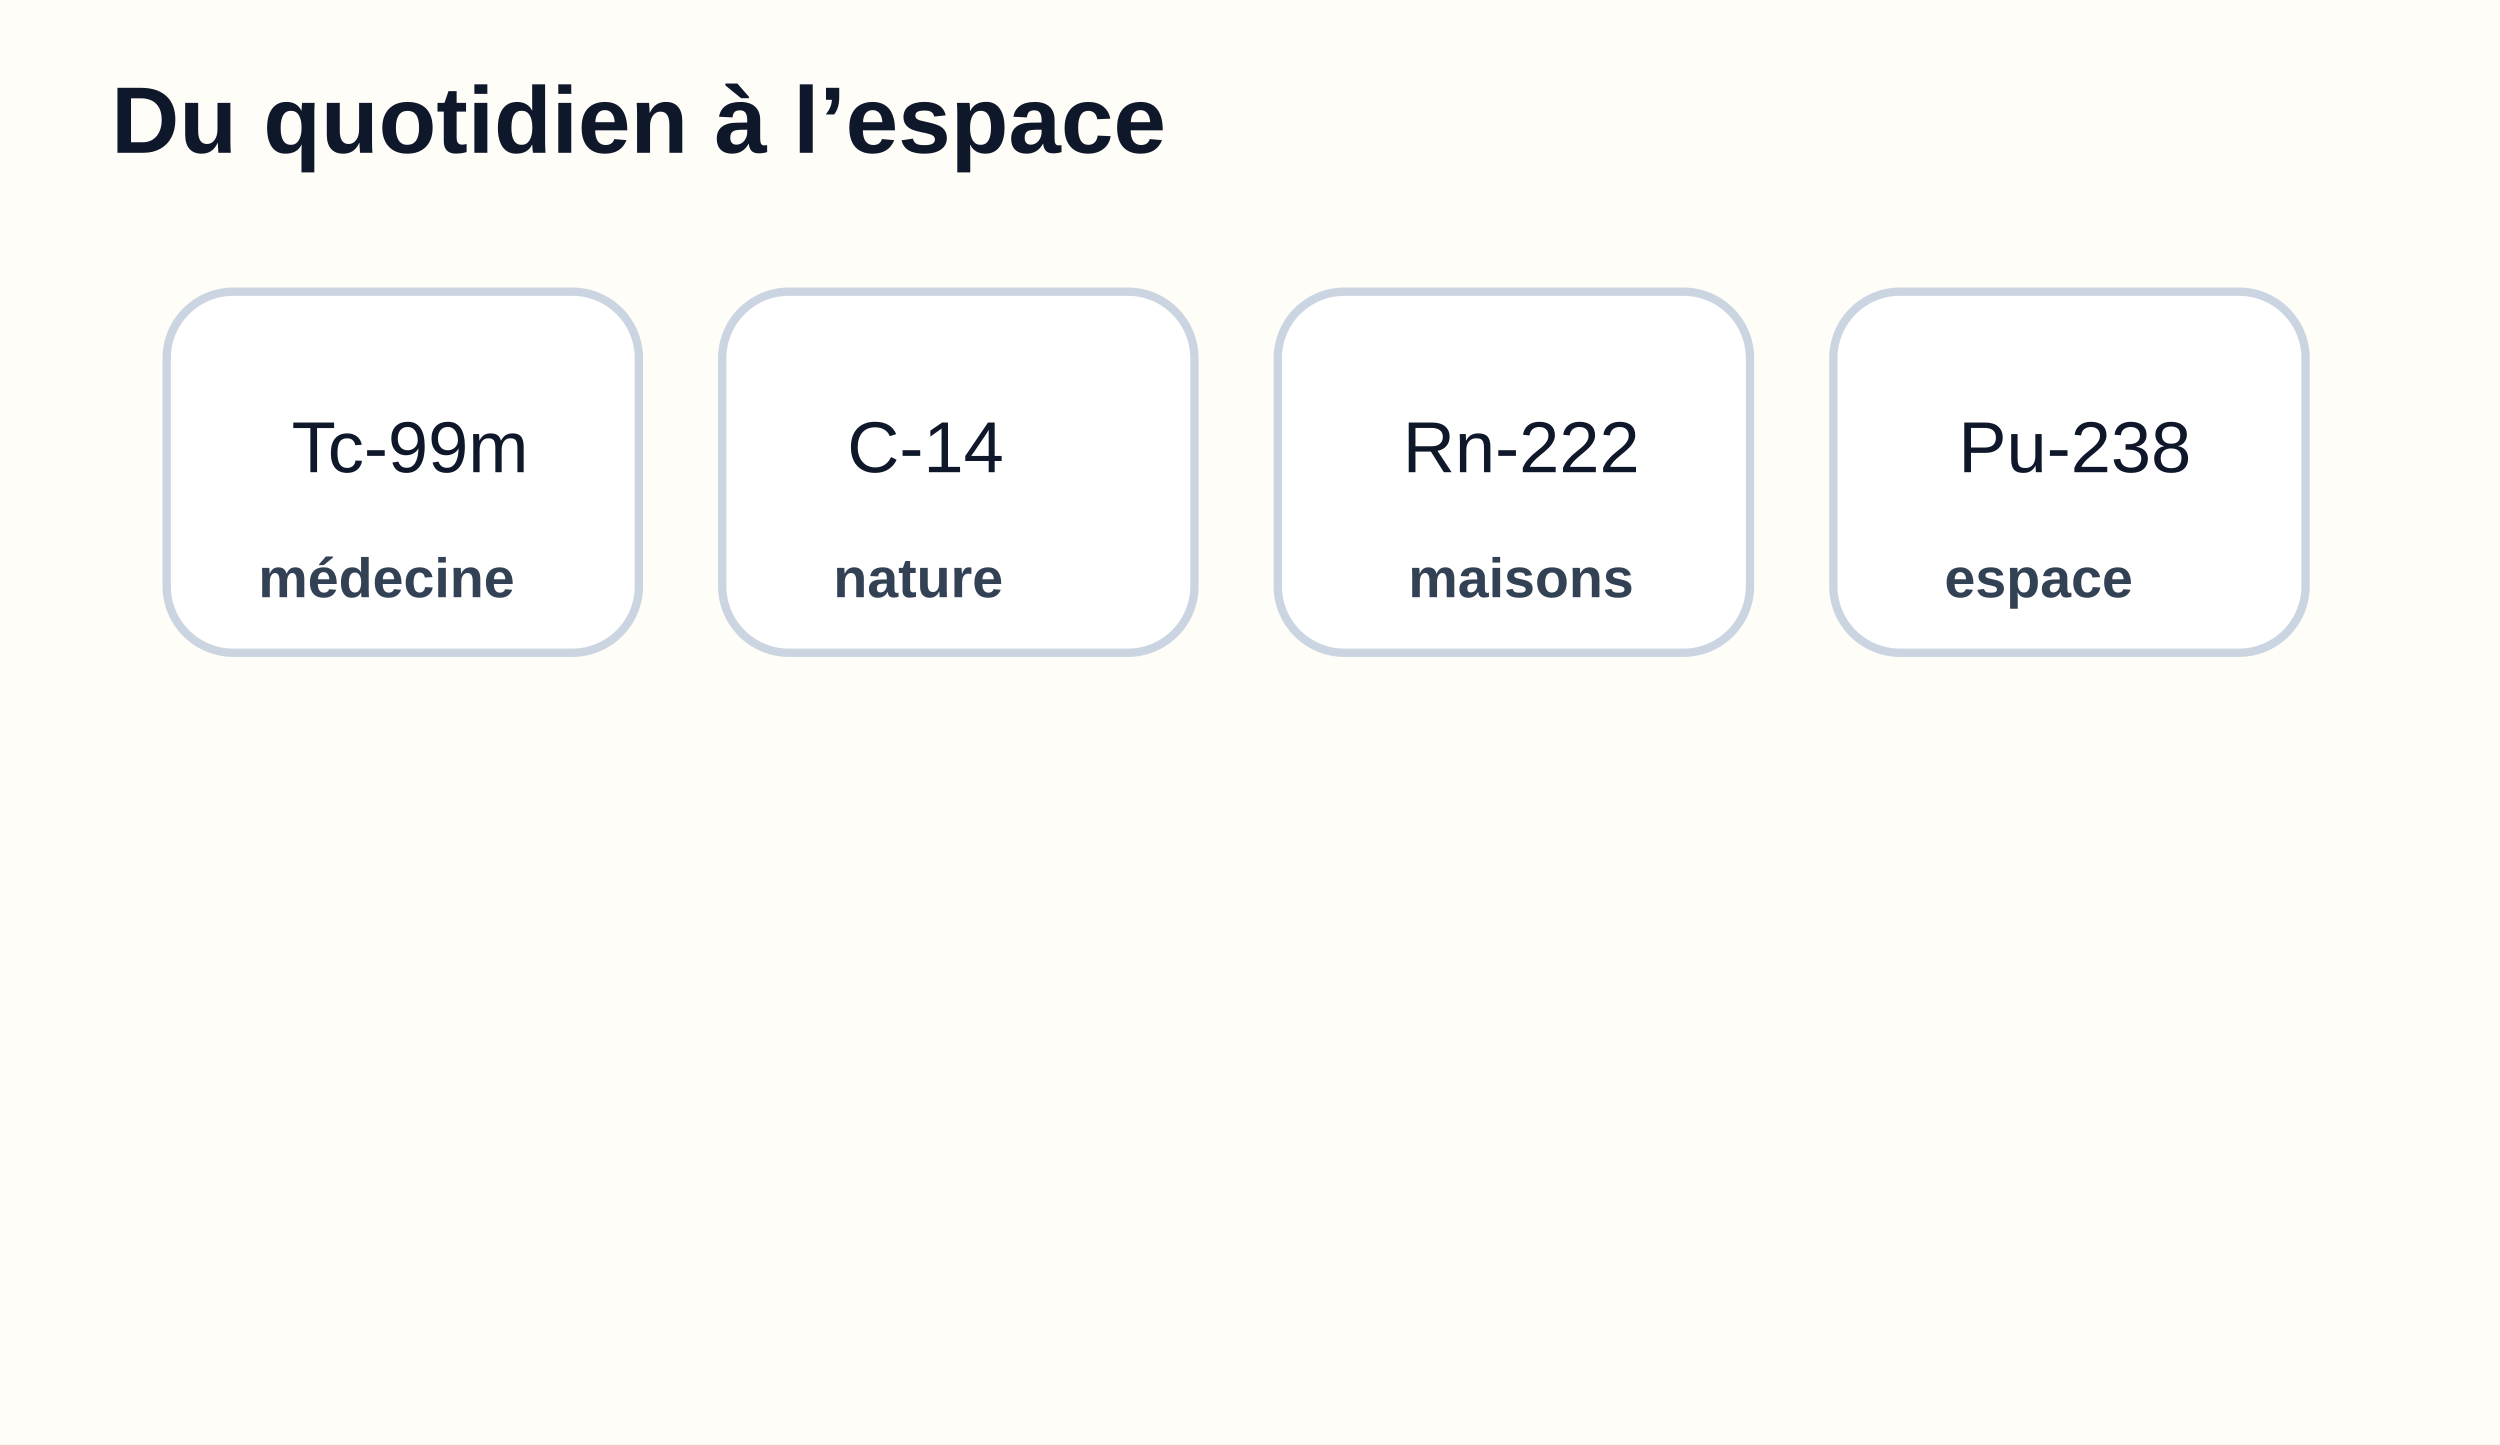
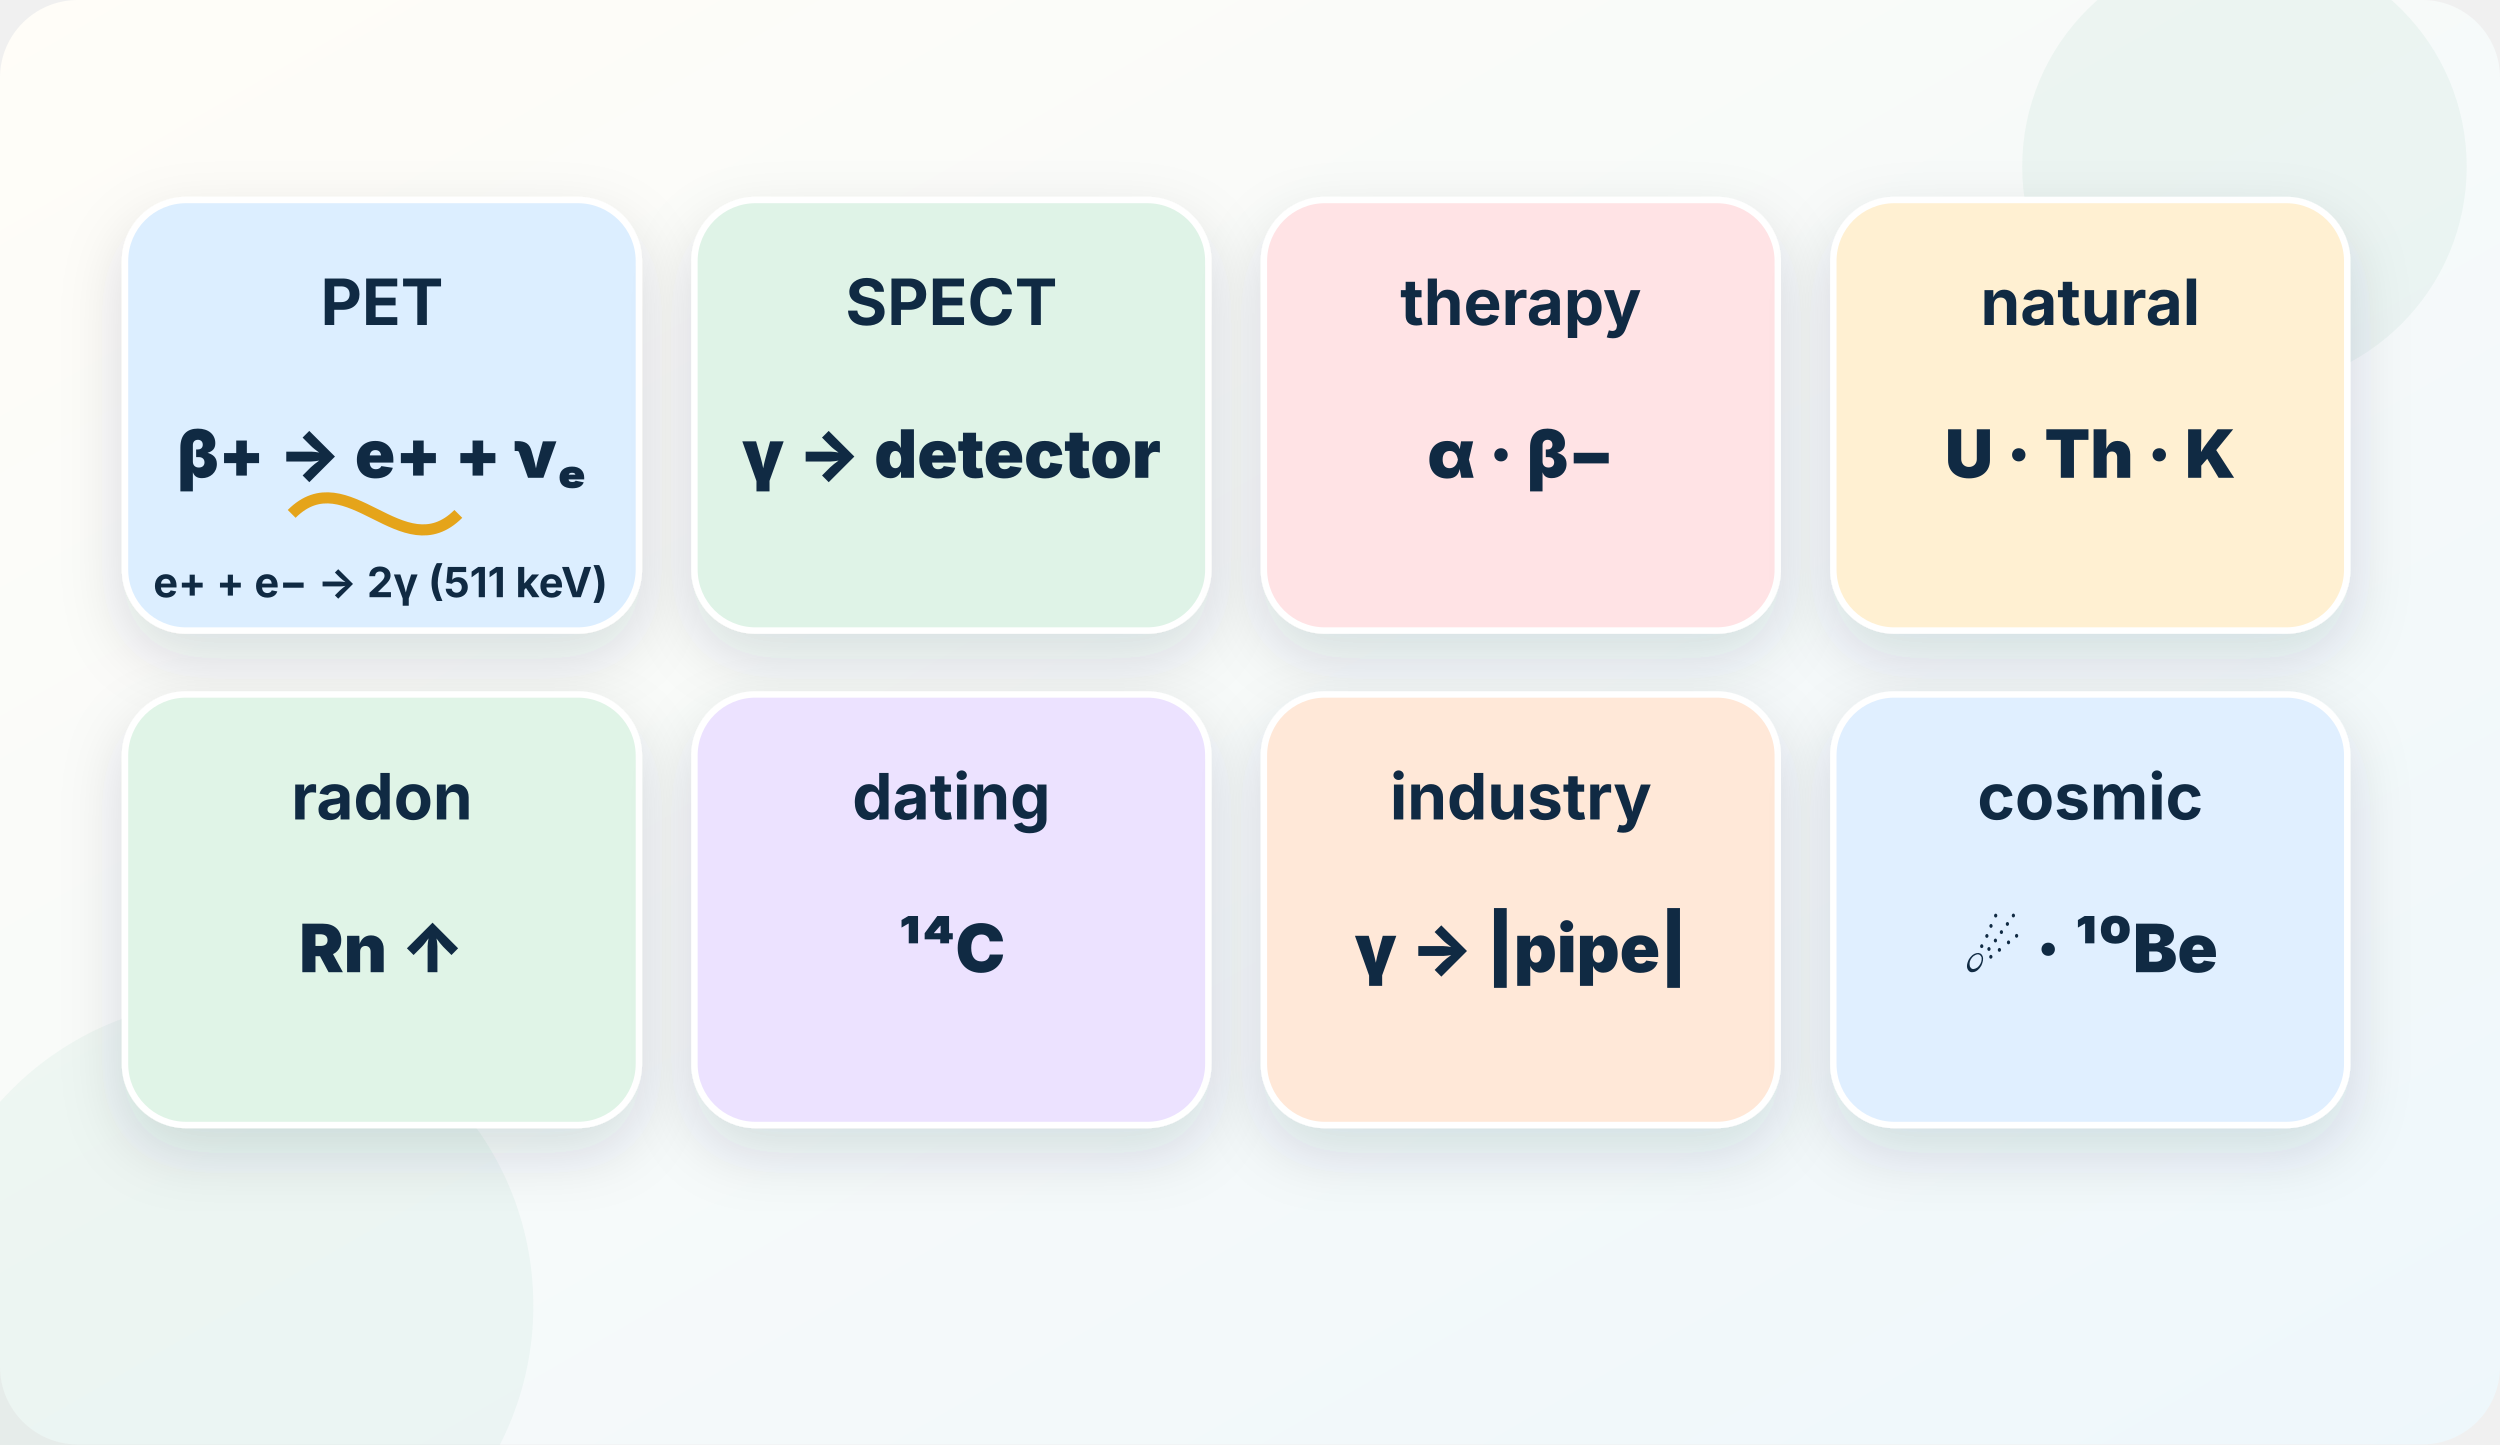
- <svg xmlns="http://www.w3.org/2000/svg" width="900" height="520" viewBox="0 0 900 520">
+ <svg xmlns="http://www.w3.org/2000/svg" width="900" height="520" viewBox="0 0 900 520" role="img">
  <defs>
-     <style>text{font-family:Arial,Helvetica,sans-serif;fill:#0f172a} .title{font-size:34px;font-weight:900} .label{font-size:26px;font-weight:800} .small{font-size:20px;font-weight:700;fill:#334155} .tiny{font-size:16px;font-weight:600;fill:#475569} .box{fill:#fff;stroke:#cbd5e1;stroke-width:3;rx:24} .p{fill:#fb923c} .n{fill:#38bdf8} .alpha{fill:#fde047} .beta{fill:#67e8f9} .orange{fill:#fb7185} .gamma{fill:#fed7aa} .green{fill:#bbf7d0} .purple{fill:#ddd6fe} .blue{fill:#bfdbfe} .dark{fill:#0f172a}</style>
+     <linearGradient id="bg" x1="0" x2="1" y1="0" y2="1">
+       <stop offset="0" stop-color="#fffdf8" />
+       <stop offset="1" stop-color="#eef7fb" />
+     </linearGradient>
+     <linearGradient id="card" x1="0" x2="1">
+       <stop offset="0" stop-color="#ffffff" />
+       <stop offset="1" stop-color="#f8fbfd" />
+     </linearGradient>
+     <filter id="shadow" x="-20%" y="-20%" width="140%" height="140%">
+       <feDropShadow dx="0" dy="9" stdDeviation="11" flood-color="#17324d" flood-opacity="0.14" />
+     </filter>
+     <filter id="soft" x="-30%" y="-30%" width="160%" height="160%">
+       <feGaussianBlur stdDeviation="7" />
+     </filter>
+     <style>
+     text{font-family:Inter,Arial,Helvetica,sans-serif;fill:#102a43}
+     .big{font-size:42px;font-weight:850}
+     .mid{font-size:29px;font-weight:800}
+     .label{font-size:23px;font-weight:750}
+     .small{font-size:18px;font-weight:700}
+     .tiny{font-size:15px;font-weight:650}
+     .muted{fill:#52697d}
+     .panel{fill:url(#card);stroke:#d5e2ea;stroke-width:2.5;filter:url(#shadow)}
+     .thin{stroke:#6b879c;stroke-width:3;fill:none;stroke-linecap:round;stroke-linejoin:round}
+     .arrow{stroke:#2f9d73;stroke-width:6;fill:none;stroke-linecap:round;stroke-linejoin:round}
+   </style>
  </defs>
-   <rect width="900" height="520" fill="#fffdf8" />
-   <text x="40" y="55" class="title">Du quotidien à l’espace</text>
-   <g>
-     <rect class="box" x="60" y="105" width="170" height="130" />
-     <text x="105" y="170" font-size="26">Tc-99m</text>
-     <text class="small" x="93" y="215">médecine</text>
-   </g>
-   <g>
-     <rect class="box" x="260" y="105" width="170" height="130" />
-     <text x="305" y="170" font-size="26">C-14</text>
-     <text class="small" x="300" y="215">nature</text>
-   </g>
-   <g>
-     <rect class="box" x="460" y="105" width="170" height="130" />
-     <text x="505" y="170" font-size="26">Rn-222</text>
-     <text class="small" x="507" y="215">maisons</text>
-   </g>
-   <g>
-     <rect class="box" x="660" y="105" width="170" height="130" />
-     <text x="705" y="170" font-size="26">Pu-238</text>
-     <text class="small" x="700" y="215">espace</text>
-   </g>
-   <text x="90" y="305" class="label" />
-   <text x="90" y="350" class="small" />
-   <text x="90" y="405" class="tiny" />
+   <rect width="900" height="520" rx="28" fill="url(#bg)" />
+   <circle cx="808" cy="60" r="80" fill="#2f9d73" opacity="0.06" />
+   <circle cx="82" cy="470" r="110" fill="#3aa17e" opacity="0.055" />
+   <rect x="45" y="72" width="185" height="155" rx="22" fill="#dceeff" stroke="#ffffff" stroke-width="2.3" filter="url(#shadow)" />
+   <text x="137.5" y="117" text-anchor="middle" class="label">PET</text>
+   <text x="137.5" y="172" text-anchor="middle" font-size="24" font-weight="850">β+  → e+ + νₑ</text>
+   <rect x="250" y="72" width="185" height="155" rx="22" fill="#dff3e7" stroke="#ffffff" stroke-width="2.3" filter="url(#shadow)" />
+   <text x="342.5" y="117" text-anchor="middle" class="label">SPECT</text>
+   <text x="342.5" y="172" text-anchor="middle" font-size="24" font-weight="850">γ → detector</text>
+   <rect x="455" y="72" width="185" height="155" rx="22" fill="#ffe3e5" stroke="#ffffff" stroke-width="2.3" filter="url(#shadow)" />
+   <text x="547.5" y="117" text-anchor="middle" class="label">therapy</text>
+   <text x="547.5" y="172" text-anchor="middle" font-size="24" font-weight="850">α · β−</text>
+   <rect x="660" y="72" width="185" height="155" rx="22" fill="#fff0d2" stroke="#ffffff" stroke-width="2.3" filter="url(#shadow)" />
+   <text x="752.5" y="117" text-anchor="middle" class="label">natural</text>
+   <text x="752.5" y="172" text-anchor="middle" font-size="24" font-weight="850">U · Th · K</text>
+   <rect x="45" y="250" width="185" height="155" rx="22" fill="#e0f4e7" stroke="#ffffff" stroke-width="2.3" filter="url(#shadow)" />
+   <text x="137.5" y="295" text-anchor="middle" class="label">radon</text>
+   <text x="137.5" y="350" text-anchor="middle" font-size="24" font-weight="850">Rn ↑</text>
+   <rect x="250" y="250" width="185" height="155" rx="22" fill="#ece2ff" stroke="#ffffff" stroke-width="2.3" filter="url(#shadow)" />
+   <text x="342.5" y="295" text-anchor="middle" class="label">dating</text>
+   <text x="342.5" y="350" text-anchor="middle" font-size="24" font-weight="850">¹⁴C</text>
+   <rect x="455" y="250" width="185" height="155" rx="22" fill="#ffe8d8" stroke="#ffffff" stroke-width="2.3" filter="url(#shadow)" />
+   <text x="547.5" y="295" text-anchor="middle" class="label">industry</text>
+   <text x="547.5" y="350" text-anchor="middle" font-size="24" font-weight="850">γ → |pipe|</text>
+   <rect x="660" y="250" width="185" height="155" rx="22" fill="#e0efff" stroke="#ffffff" stroke-width="2.3" filter="url(#shadow)" />
+   <text x="752.5" y="295" text-anchor="middle" class="label">cosmic</text>
+   <text x="752.5" y="350" text-anchor="middle" font-size="24" font-weight="850">☄ · ¹⁰Be</text>
+   <path d="M105 185 C125 165 145 205 165 185" stroke="#e5a41a" stroke-width="4" fill="none" />
+   <text x="137" y="215" text-anchor="middle" class="tiny">e+ + e− → 2γ (511 keV)</text>
</svg>
